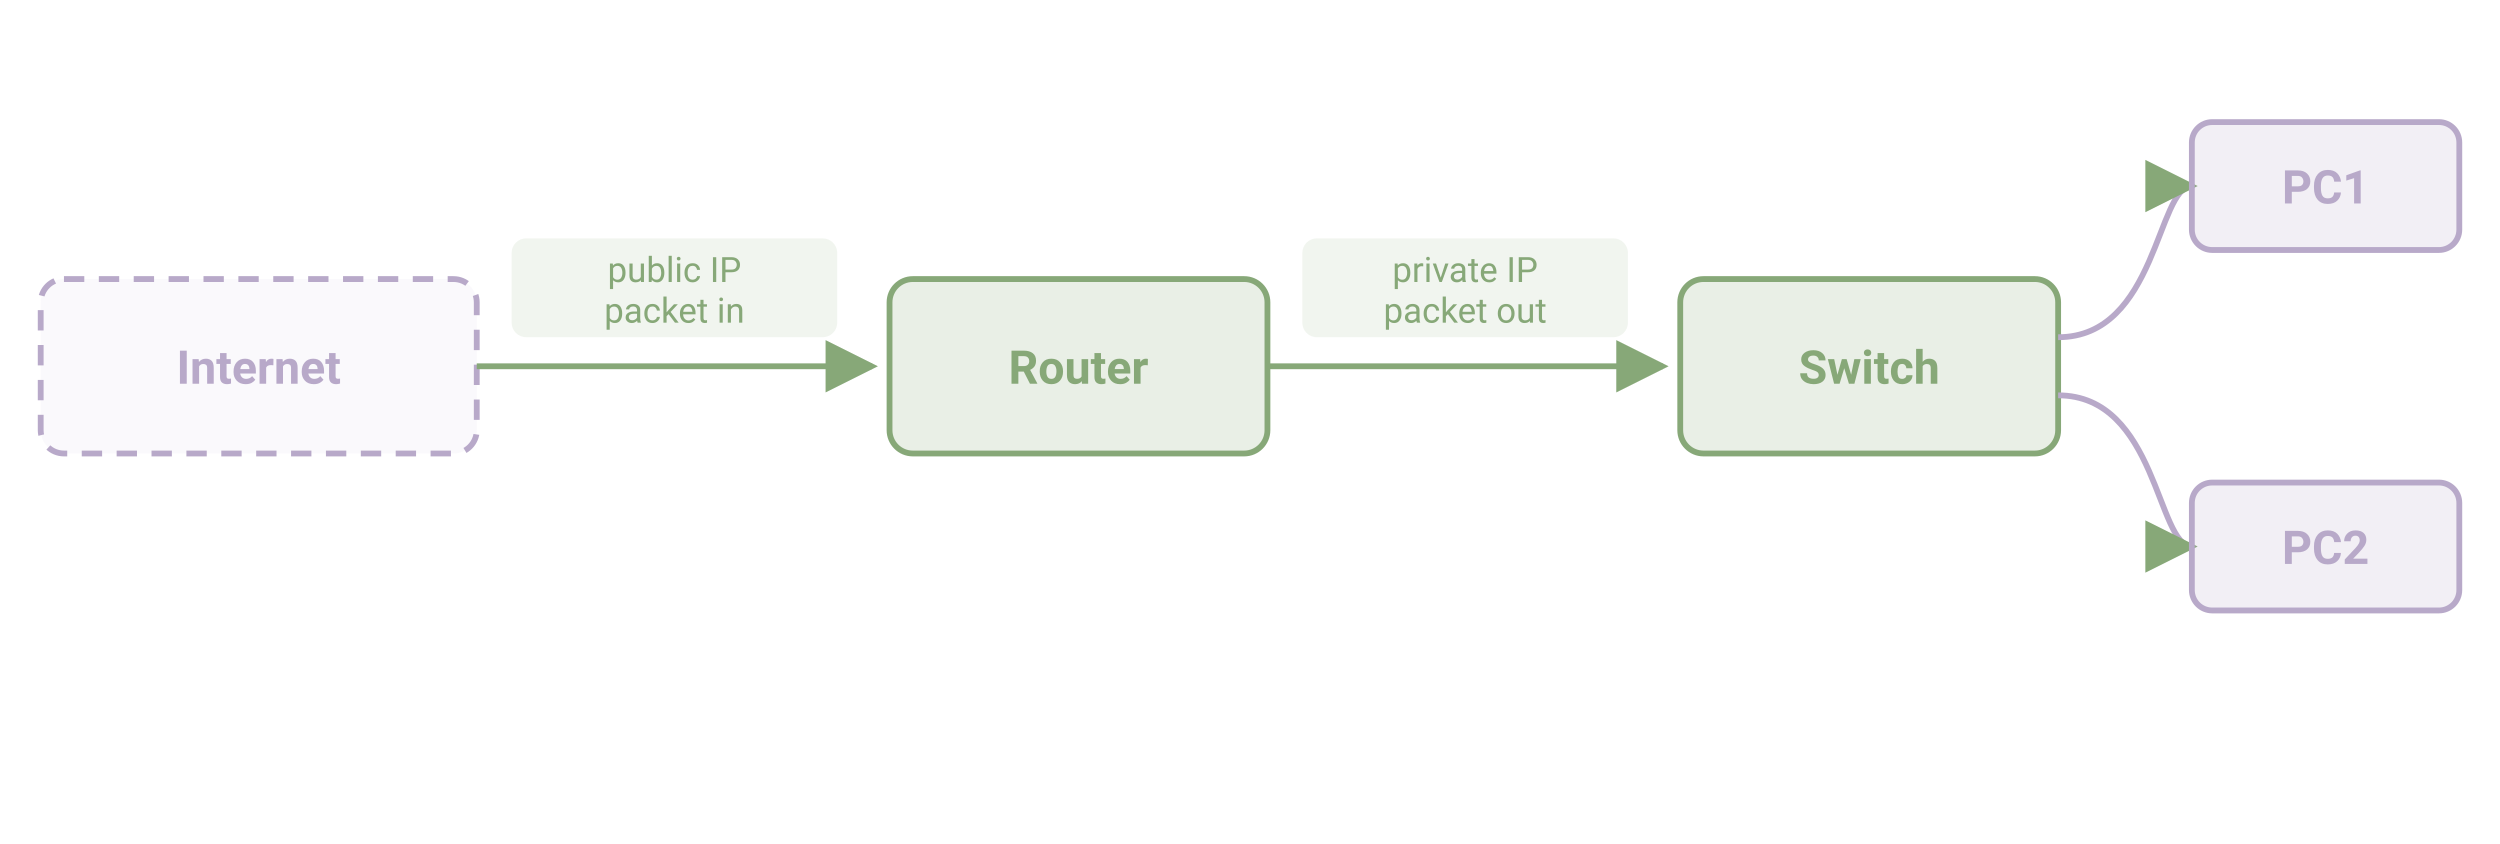
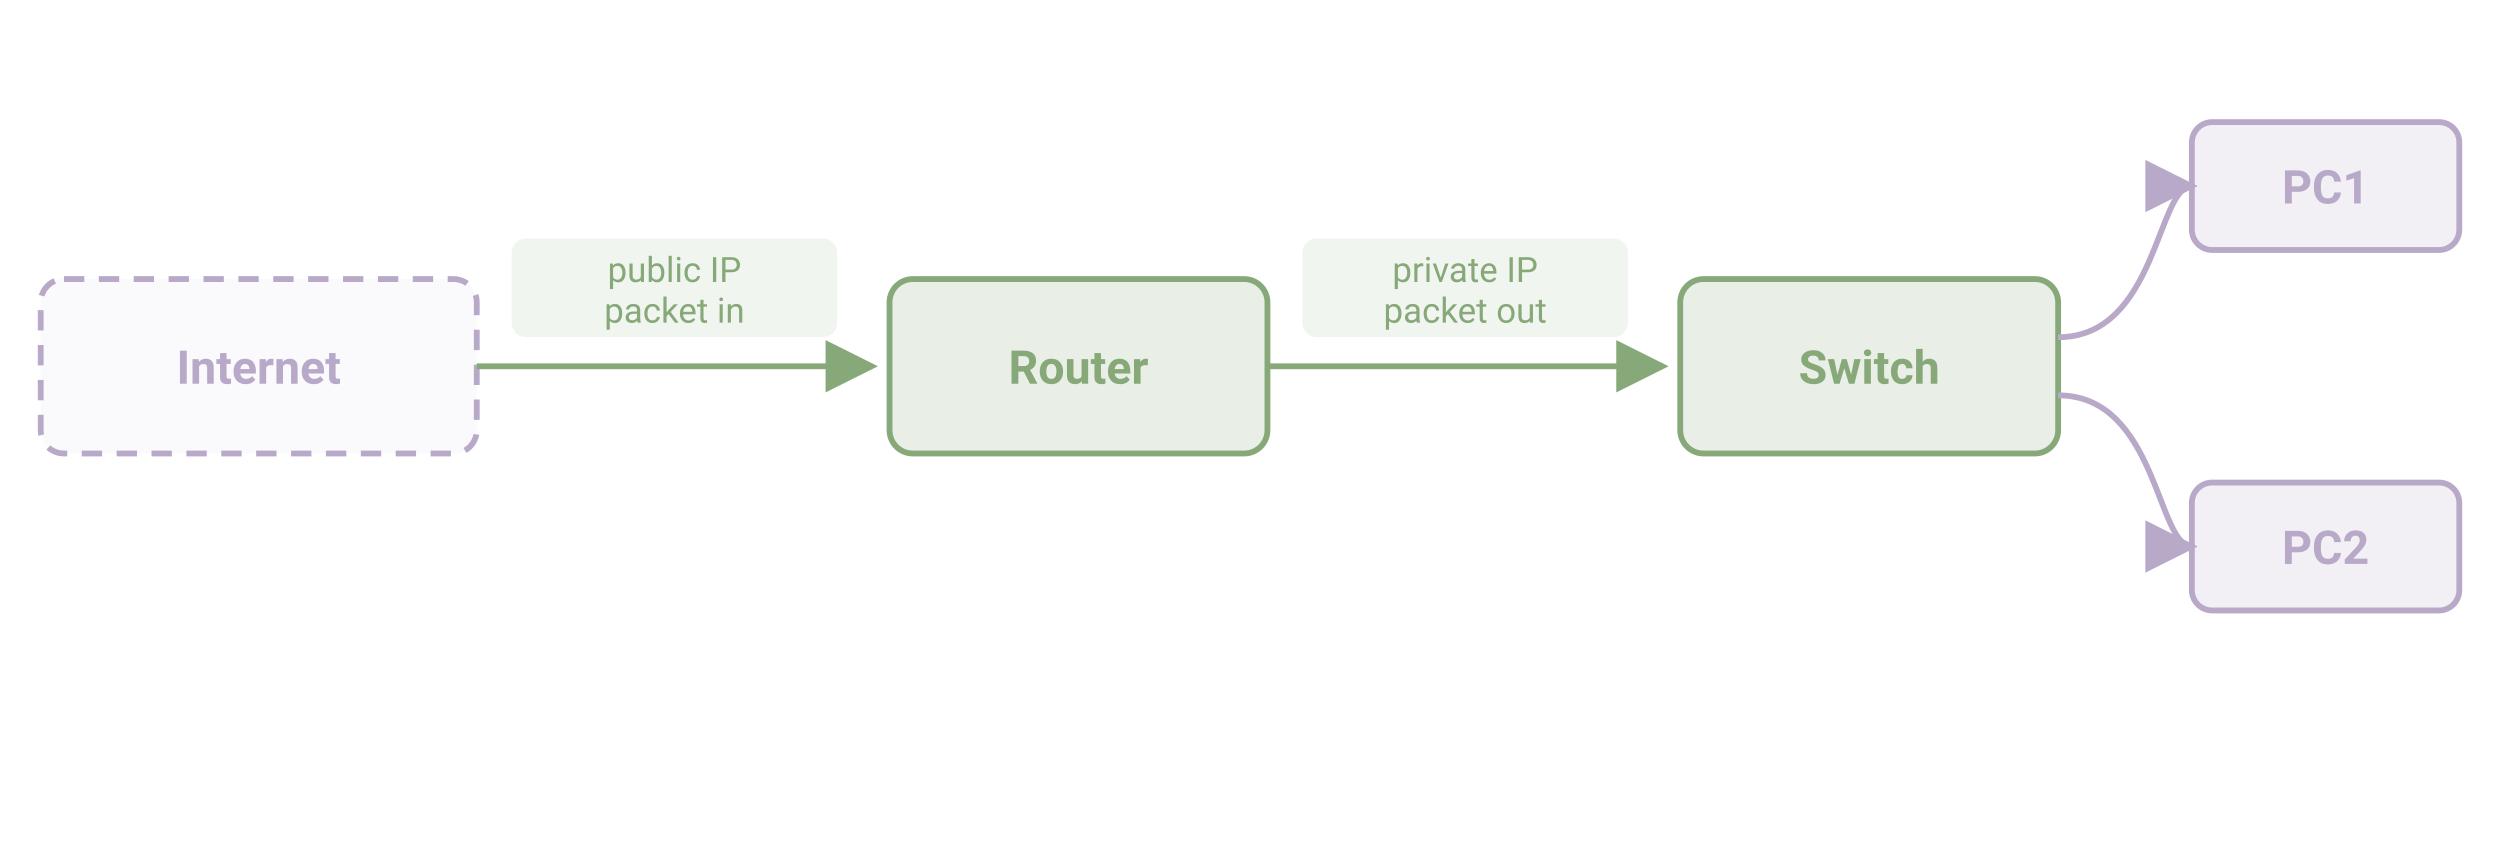
<svg xmlns="http://www.w3.org/2000/svg" width="860" height="290" viewBox="0 0 860 290" role="img" aria-labelledby="t d">
  <defs>
    <marker id="as" markerWidth="9" markerHeight="9" refX="8" refY="4.5" orient="auto">
      <path d="M0,0 L9,4.5 L0,9 Z" fill="#87A878" />
    </marker>
    <marker id="al" markerWidth="9" markerHeight="9" refX="8" refY="4.5" orient="auto">
      <path d="M0,0 L9,4.5 L0,9 Z" fill="#B8A9C9" />
    </marker>
  </defs>
  <style>
 text{font-family:'Segoe UI',system-ui,-apple-system,Roboto,Arial,sans-serif}
 .dev{fill:#87A878;fill-opacity:.18;stroke:#87A878;stroke-width:2}
 .host{fill:#B8A9C9;fill-opacity:.18;stroke:#B8A9C9;stroke-width:2}
 .dim{fill:#B8A9C9;fill-opacity:.07;stroke:#B8A9C9;stroke-width:2;stroke-dasharray:7 5}
 .ext{fill:#B8A9C9;fill-opacity:.07;stroke:#B8A9C9;stroke-width:2;stroke-dasharray:7 5}
 .chip{fill:#87A878;fill-opacity:.12;stroke:none}
 .chipl{fill:#B8A9C9;fill-opacity:.12;stroke:none}
 .nd{font-size:16px;font-weight:600;fill:#87A878}
 .nh{font-size:16px;font-weight:600;fill:#B8A9C9}
 .el{font-size:12px;fill:#87A878}
 .elh{font-size:12px;fill:#B8A9C9}
 .note{font-size:12.5px;fill:#B8A9C9}
 .nt{font-size:13px;font-weight:600;fill:#B8A9C9}
</style>
  <rect class="ext" x="14" y="96" width="150" height="60" rx="8" />
  <text class="nh" x="89" y="132" text-anchor="middle">Internet</text>
  <line x1="164" y1="126" x2="300" y2="126" stroke="#87A878" stroke-width="2" marker-end="url(#as)" />
  <rect class="chip" x="176" y="82" width="112" height="34" rx="5" />
  <text class="el" x="232" y="97" text-anchor="middle">public IP</text>
  <text class="el" x="232" y="111" text-anchor="middle">packet in</text>
  <rect class="dev" x="306" y="96" width="130" height="60" rx="8" />
  <text class="nd" x="371" y="132" text-anchor="middle">Router</text>
  <line x1="436" y1="126" x2="572" y2="126" stroke="#87A878" stroke-width="2" marker-end="url(#as)" />
  <rect class="chip" x="448" y="82" width="112" height="34" rx="5" />
  <text class="el" x="504" y="97" text-anchor="middle">private IP</text>
  <text class="el" x="504" y="111" text-anchor="middle">packet out</text>
  <rect class="dev" x="578" y="96" width="130" height="60" rx="8" />
  <text class="nd" x="643" y="132" text-anchor="middle">Switch</text>
-   <path d="M708 116 C742 116 742 64 754 64" fill="none" stroke="#B8A9C9" stroke-width="2" marker-end="url(#as)" />
-   <path d="M708 136 C742 136 742 188 754 188" fill="none" stroke="#B8A9C9" stroke-width="2" marker-end="url(#as)" />
+   <path d="M708 116 C742 116 742 64 754 64" fill="none" stroke="#B8A9C9" stroke-width="2" marker-end="url(#al)" />
+   <path d="M708 136 C742 136 742 188 754 188" fill="none" stroke="#B8A9C9" stroke-width="2" marker-end="url(#al)" />
  <rect class="host" x="754" y="42" width="92" height="44" rx="7" />
  <text class="nh" x="800" y="70" text-anchor="middle">PC1</text>
  <rect class="host" x="754" y="166" width="92" height="44" rx="7" />
  <text class="nh" x="800" y="194" text-anchor="middle">PC2</text>
</svg>
